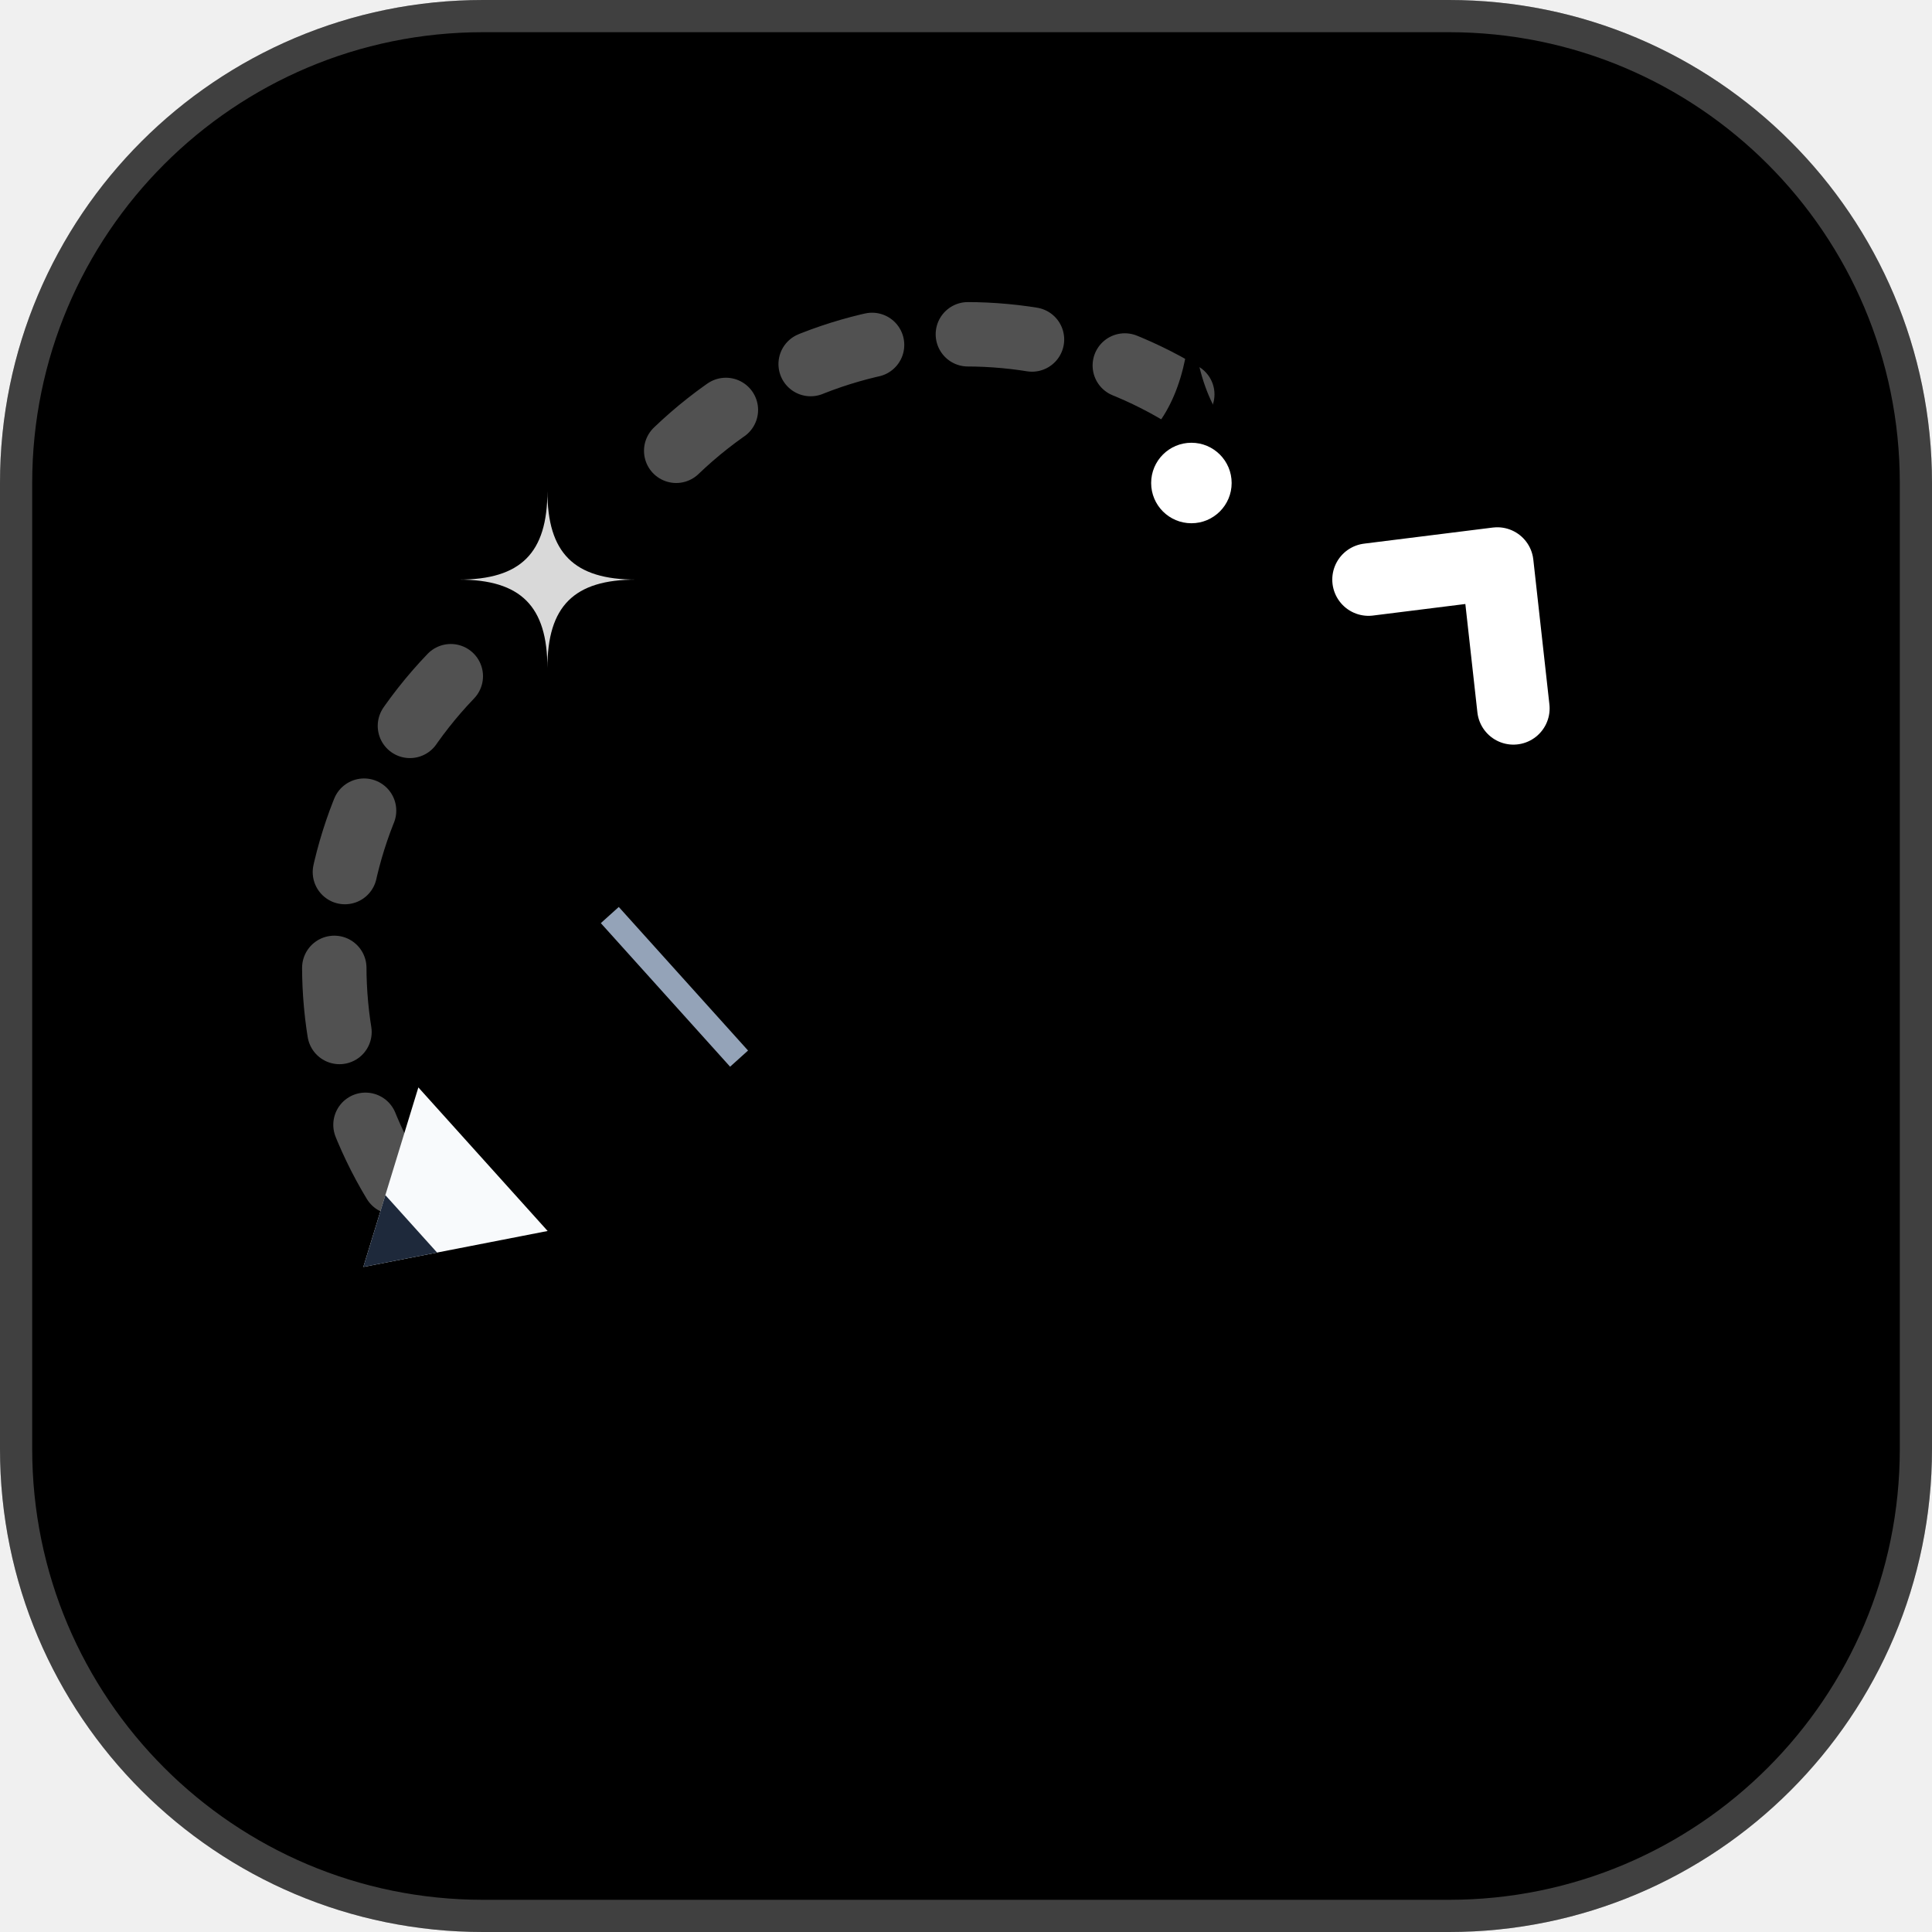
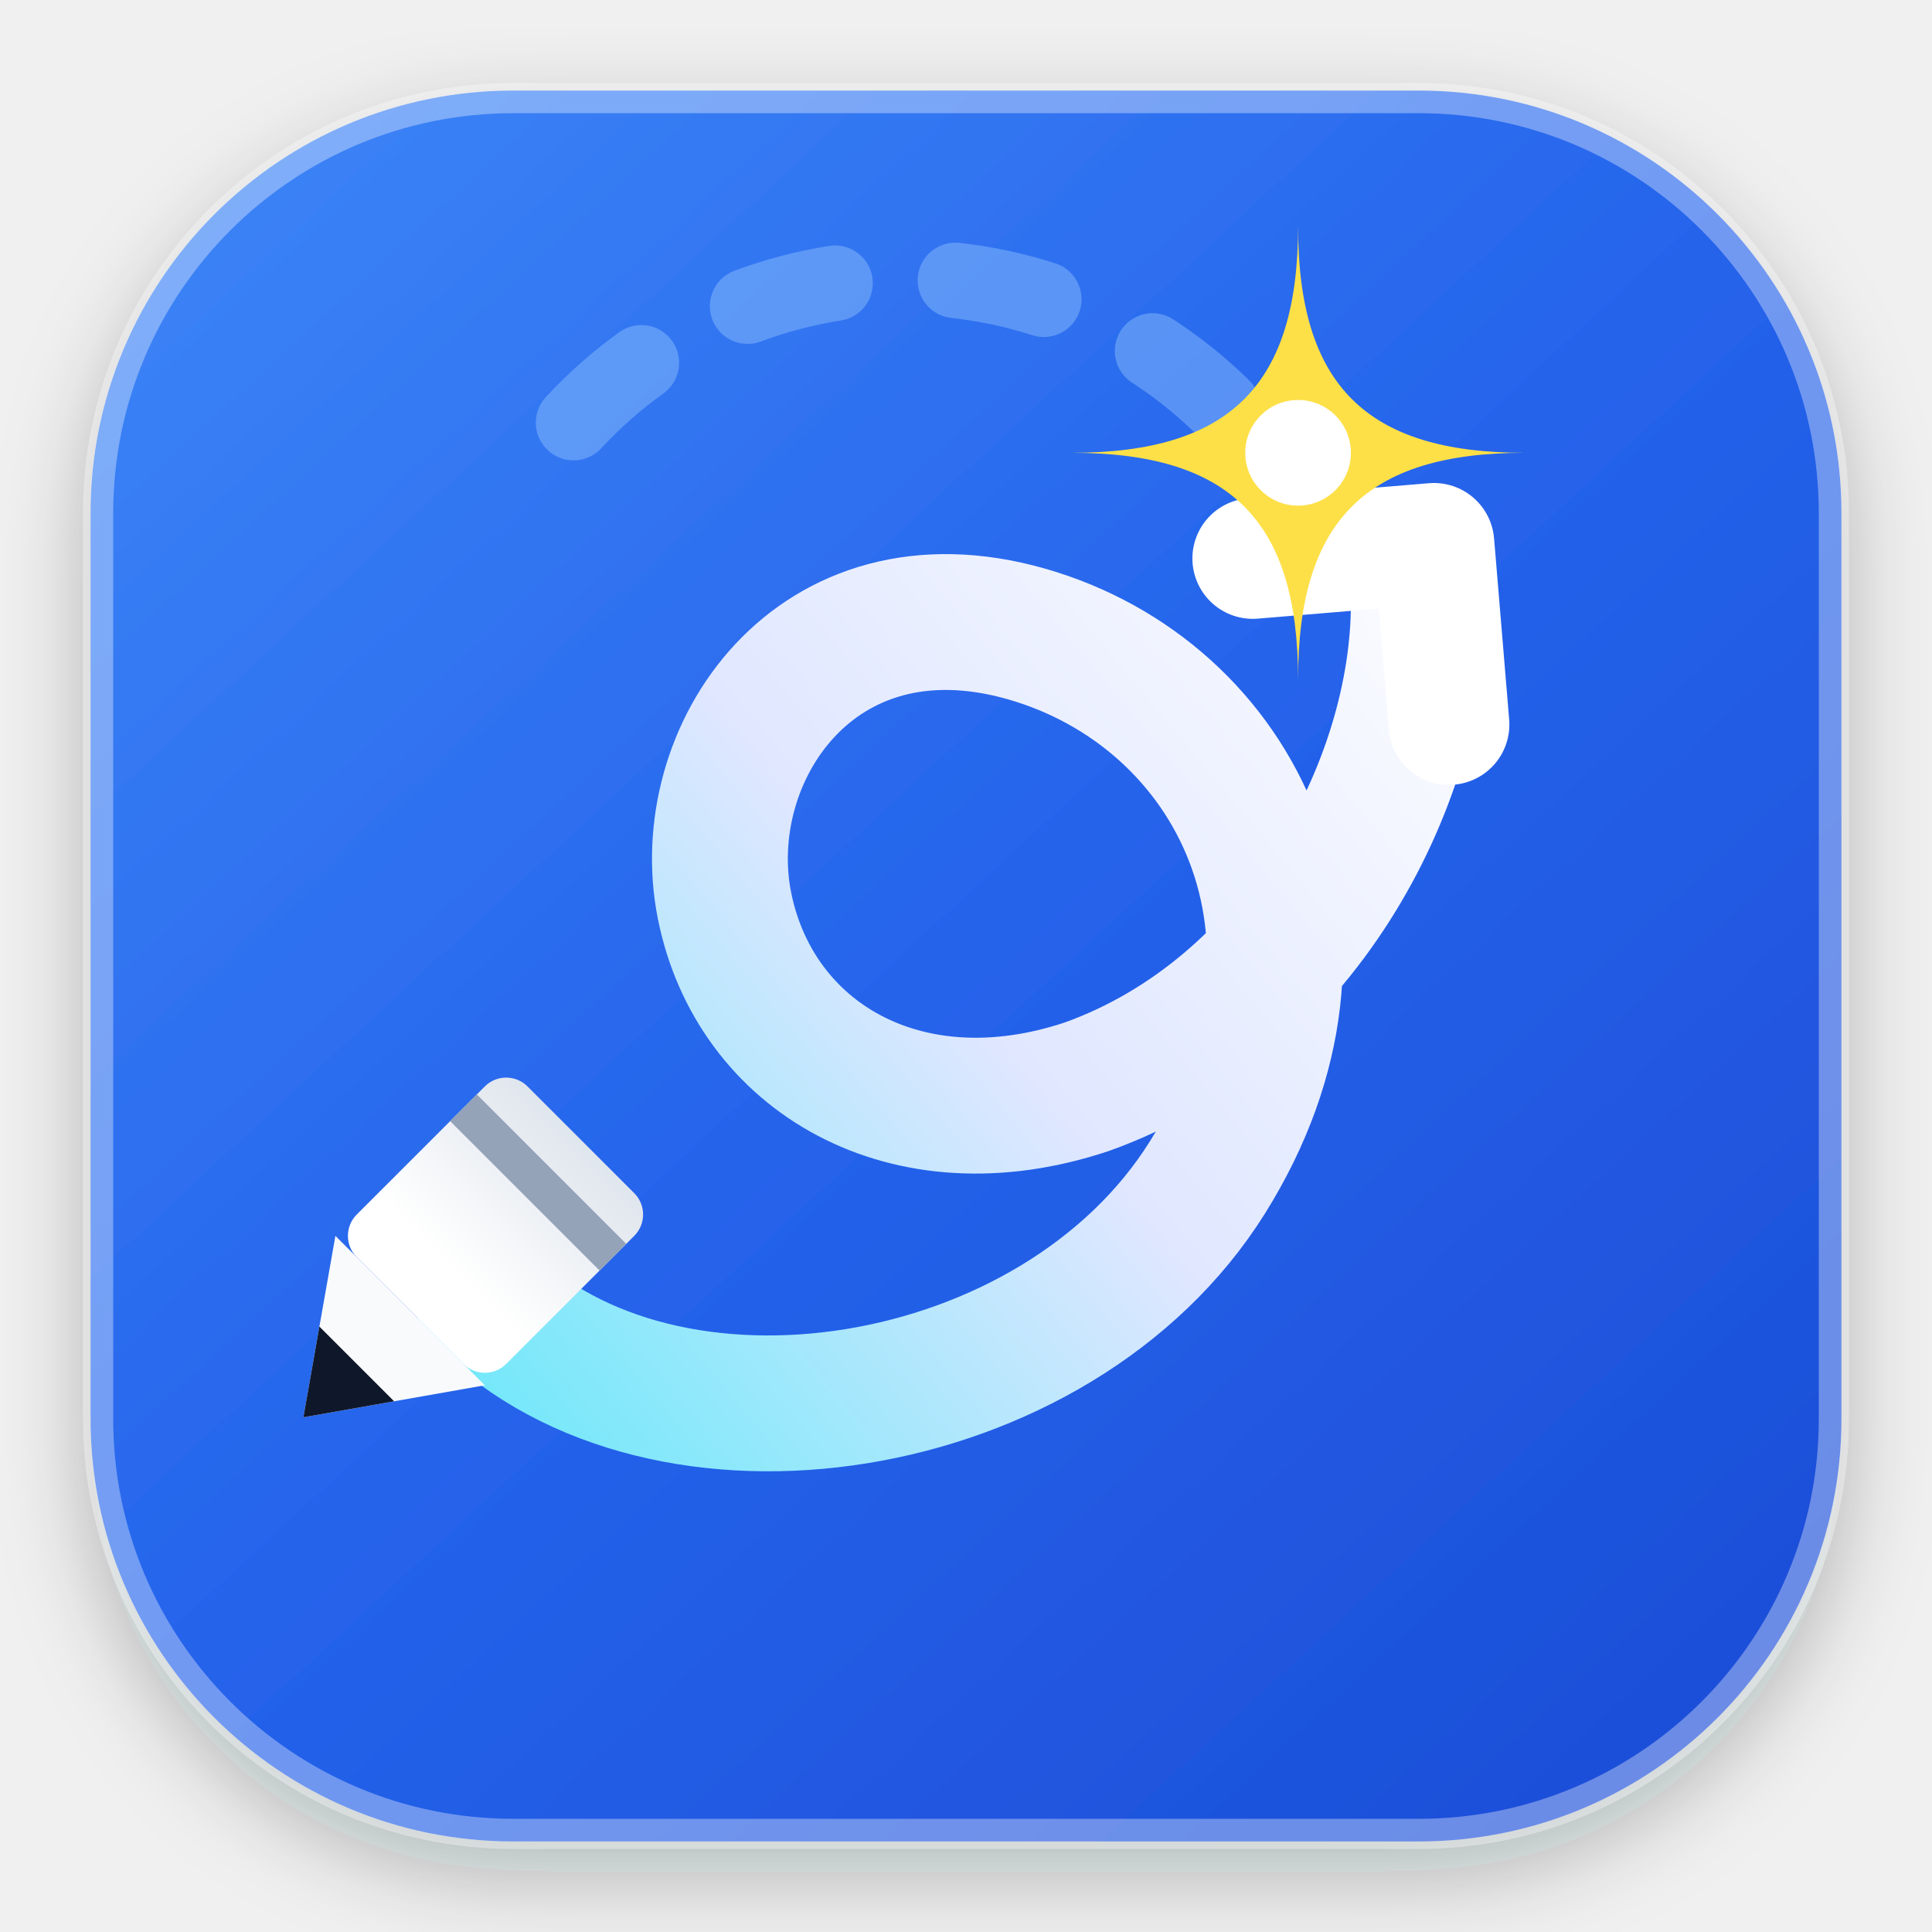
- <svg xmlns="http://www.w3.org/2000/svg" width="120" height="120" viewBox="0 0 120 120" fill="none">
+ <svg xmlns="http://www.w3.org/2000/svg" width="128" height="128" viewBox="0 0 128 128" fill="none">
  <defs>
-     <linearGradient id="ladBgGrad" x1="0%" y1="0%" x2="100%" y2="100%">
-       <stop offset="0%" stopColor="#2563EB" />
-       <stop offset="50%" stopColor="#3B82F6" />
-       <stop offset="100%" stopColor="#1D4ED8" />
+     <linearGradient id="favBg" x1="16" y1="12" x2="112" y2="116" gradientUnits="userSpaceOnUse">
+       <stop offset="0%" stop-color="#3B82F6" />
+       <stop offset="50%" stop-color="#2563EB" />
+       <stop offset="100%" stop-color="#1D4ED8" />
    </linearGradient>
-     <linearGradient id="ladRibbonGrad" x1="0%" y1="100%" x2="100%" y2="0%">
-       <stop offset="0%" stopColor="#38BDF8" />
-       <stop offset="50%" stopColor="#818CF8" />
-       <stop offset="100%" stopColor="#FFFFFF" />
+     <linearGradient id="favFlow" x1="28" y1="96" x2="100" y2="36" gradientUnits="userSpaceOnUse">
+       <stop offset="0%" stop-color="#67E8F9" />
+       <stop offset="50%" stop-color="#E0E7FF" />
+       <stop offset="100%" stop-color="#FFFFFF" />
    </linearGradient>
-     <linearGradient id="ladStarGrad" x1="0%" y1="0%" x2="100%" y2="100%">
-       <stop offset="0%" stopColor="#FDE047" />
-       <stop offset="100%" stopColor="#F59E0B" />
+     <linearGradient id="favStar" x1="78" y1="20" x2="108" y2="50" gradientUnits="userSpaceOnUse">
+       <stop offset="0%" stop-color="#FDE047" />
+       <stop offset="100%" stop-color="#F59E0B" />
    </linearGradient>
-     <linearGradient id="ladPencilGrad" x1="0%" y1="0%" x2="100%" y2="100%">
-       <stop offset="0%" stopColor="#FFFFFF" />
-       <stop offset="70%" stopColor="#E2E8F0" />
-       <stop offset="100%" stopColor="#94A3B8" />
+     <linearGradient id="favPencil" x1="0" y1="0" x2="20" y2="0" gradientUnits="userSpaceOnUse">
+       <stop offset="0%" stop-color="#FFFFFF" />
+       <stop offset="100%" stop-color="#CBD5E1" />
    </linearGradient>
-     <filter id="ladGlow" x="-20%" y="-20%" width="140%" height="140%">
-       <feGaussianBlur stdDeviation="3" result="blur" />
-       <feComposite in="SourceGraphic" in2="blur" operator="over" />
+     <filter id="favTabShadow" x="-10%" y="-10%" width="120%" height="120%" filterUnits="userSpaceOnUse">
+       <feDropShadow dx="0" dy="2" stdDeviation="3" flood-color="#0F172A" flood-opacity="0.28" />
    </filter>
  </defs>
-   <rect width="120" height="120" rx="30" fill="url(#ladBgGrad)" />
-   <rect x="1" y="1" width="118" height="118" rx="29" stroke="rgba(255, 255, 255, 0.25)" stroke-width="2" />
-   <g opacity="0.32" stroke="#FFFFFF" stroke-width="2.5" fill="none" stroke-linecap="round">
-     <path d="M 42 28 A 26 26 0 0 1 78 28" stroke-dasharray="4 6" stroke-width="4" />
-     <path d="M 28 42 A 26 26 0 0 0 28 78" stroke-dasharray="4 6" stroke-width="4" />
+   <rect x="6" y="6" width="116" height="116" rx="28" fill="url(#favBg)" filter="url(#favTabShadow)" />
+   <rect x="6.5" y="6.5" width="115" height="115" rx="27.5" stroke="#FFFFFF" stroke-opacity="0.35" stroke-width="2" />
+   <path d="M 38 28 A 30 30 0 0 1 82 28" stroke="#93C5FD" stroke-opacity="0.45" stroke-width="5" stroke-linecap="round" stroke-dasharray="6 8" />
+   <path d="M 32 86 C 44 98, 70 94, 80 78 C 90 62, 82 46, 68 42 C 54 38, 46 50, 48 60 C 50 70, 60 76, 72 72 C 86 67, 94 52, 94 40" stroke="url(#favFlow)" stroke-width="9" stroke-linecap="round" stroke-linejoin="round" />
+   <path d="M 83 37 L 95 36 L 96 48" stroke="#FFFFFF" stroke-width="8" stroke-linecap="round" stroke-linejoin="round" />
+   <g transform="translate(30, 84) rotate(-45)">
+     <rect x="-4" y="-7" width="16" height="14" rx="2" fill="url(#favPencil)" />
+     <line x1="8" y1="-7" x2="8" y2="7" stroke="#94A3B8" stroke-width="2.5" />
+     <path d="M -4 -7 L -14 0 L -4 7 Z" fill="#F8FAFC" />
+     <path d="M -9 -3.5 L -14 0 L -9 3.5 Z" fill="#0F172A" />
  </g>
-   <path d="M 28 84 C 42 98, 68 96, 78 78 C 86 64, 82 46, 68 40 C 56 34, 46 44, 44 54 C 42 66, 52 76, 66 74 C 84 72, 94 54, 92 36" stroke="url(#ladRibbonGrad)" stroke-width="5" stroke-linecap="round" stroke-linejoin="round" filter="url(#ladGlow)" />
-   <path d="M 85 36 L 93 35 L 94 44" stroke="#FFFFFF" stroke-width="4.5" stroke-linecap="round" stroke-linejoin="round" />
-   <g transform="translate(30, 72) rotate(-42)">
-     <path d="M 0 -6 L 24 -6 L 24 6 L 0 6 Z" fill="url(#ladPencilGrad)" rx="1" />
-     <path d="M 0 -6 L -10 0 L 0 6 Z" fill="#F8FAFC" />
-     <path d="M -6 -2.4 L -10 0 L -6 2.4 Z" fill="#1E293B" />
-     <line x1="16" y1="-6" x2="16" y2="6" stroke="#94A3B8" stroke-width="1.5" />
-   </g>
-   <g transform="translate(74, 30)">
-     <path d="M 0 -12 C 0 -3.5, 3.5 0, 12 0 C 3.5 0, 0 3.5, 0 12 C 0 3.5, -3.5 0, -12 0 C -3.5 0, 0 -3.5, 0 -12 Z" fill="url(#ladStarGrad)" />
-     <circle cx="0" cy="0" r="2.5" fill="#FFFFFF" />
-   </g>
-   <g transform="translate(34, 36) scale(0.55)">
-     <path d="M 0 -10 C 0 -3, 3 0, 10 0 C 3 0, 0 3, 0 10 C 0 3, -3 0, -10 0 C -3 0, 0 -3, 0 -10 Z" fill="#FFFFFF" opacity="0.85" />
+   <g transform="translate(86, 30)">
+     <path d="M 0 -15 C 0 -4.5, 4.5 0, 15 0 C 4.5 0, 0 4.5, 0 15 C 0 4.5, -4.5 0, -15 0 C -4.5 0, 0 -4.5, 0 -15 Z" fill="url(#favStar)" />
+     <circle cx="0" cy="0" r="3.5" fill="#FFFFFF" />
  </g>
</svg>
